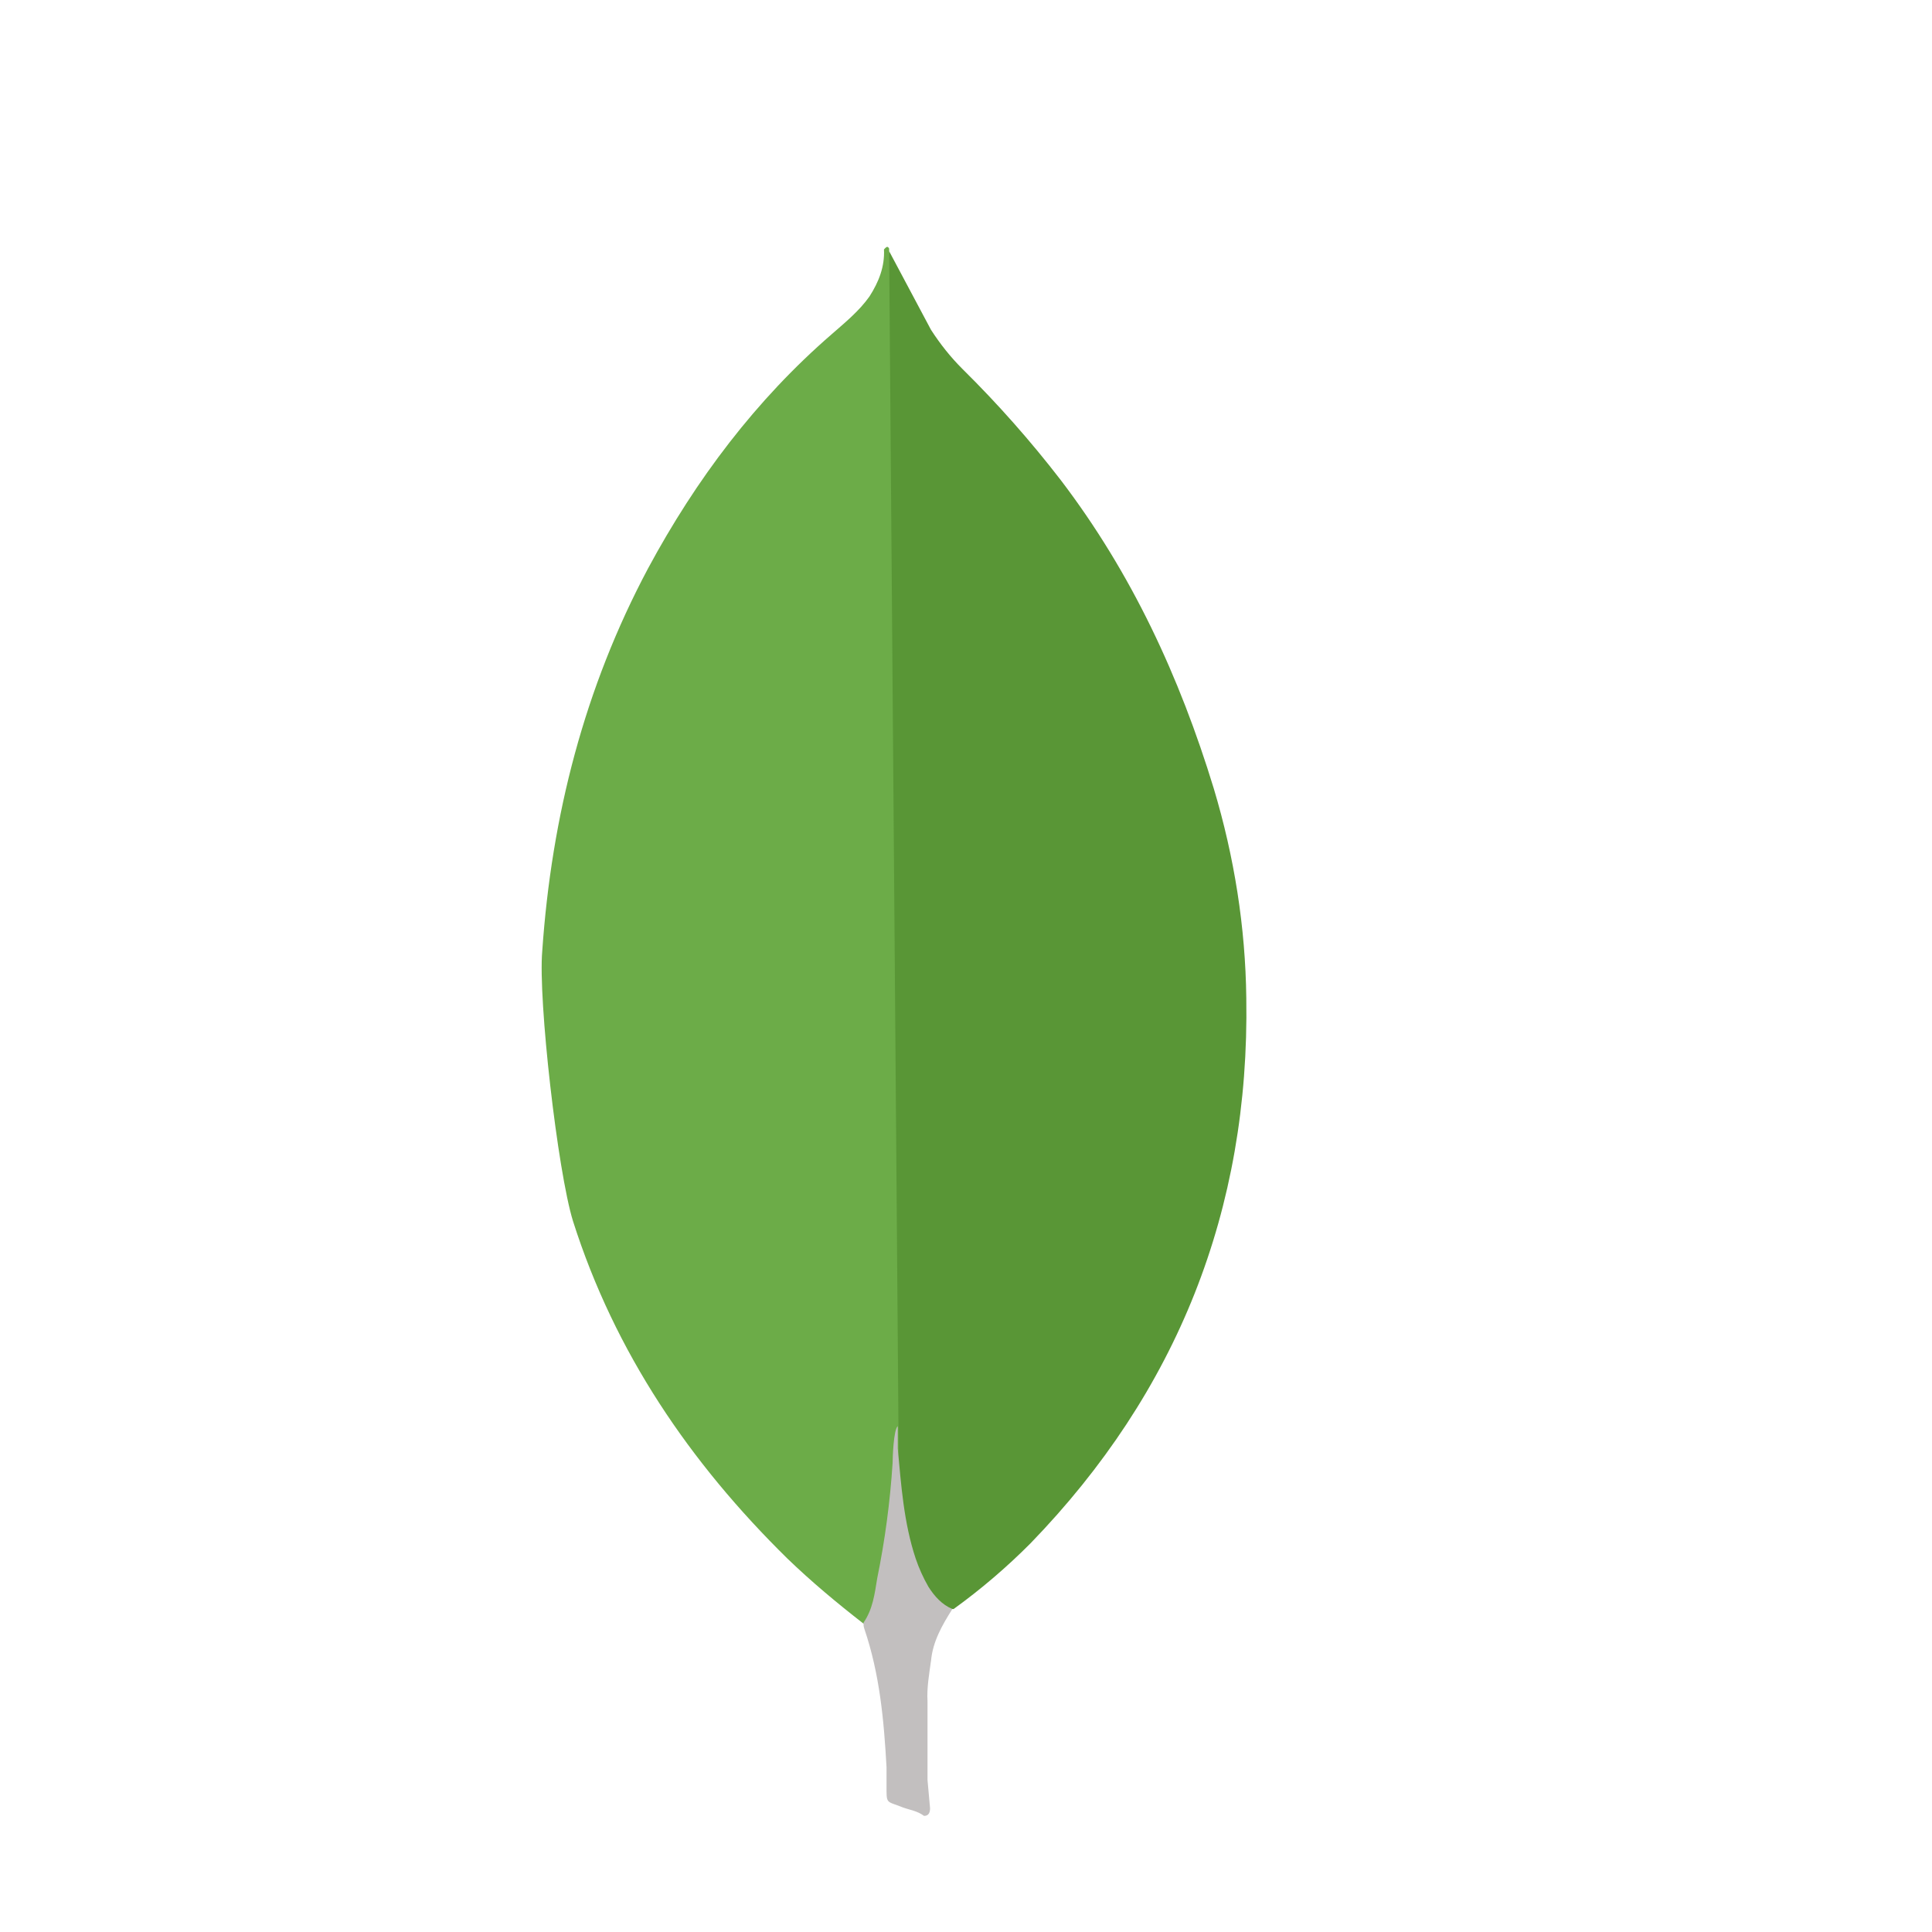
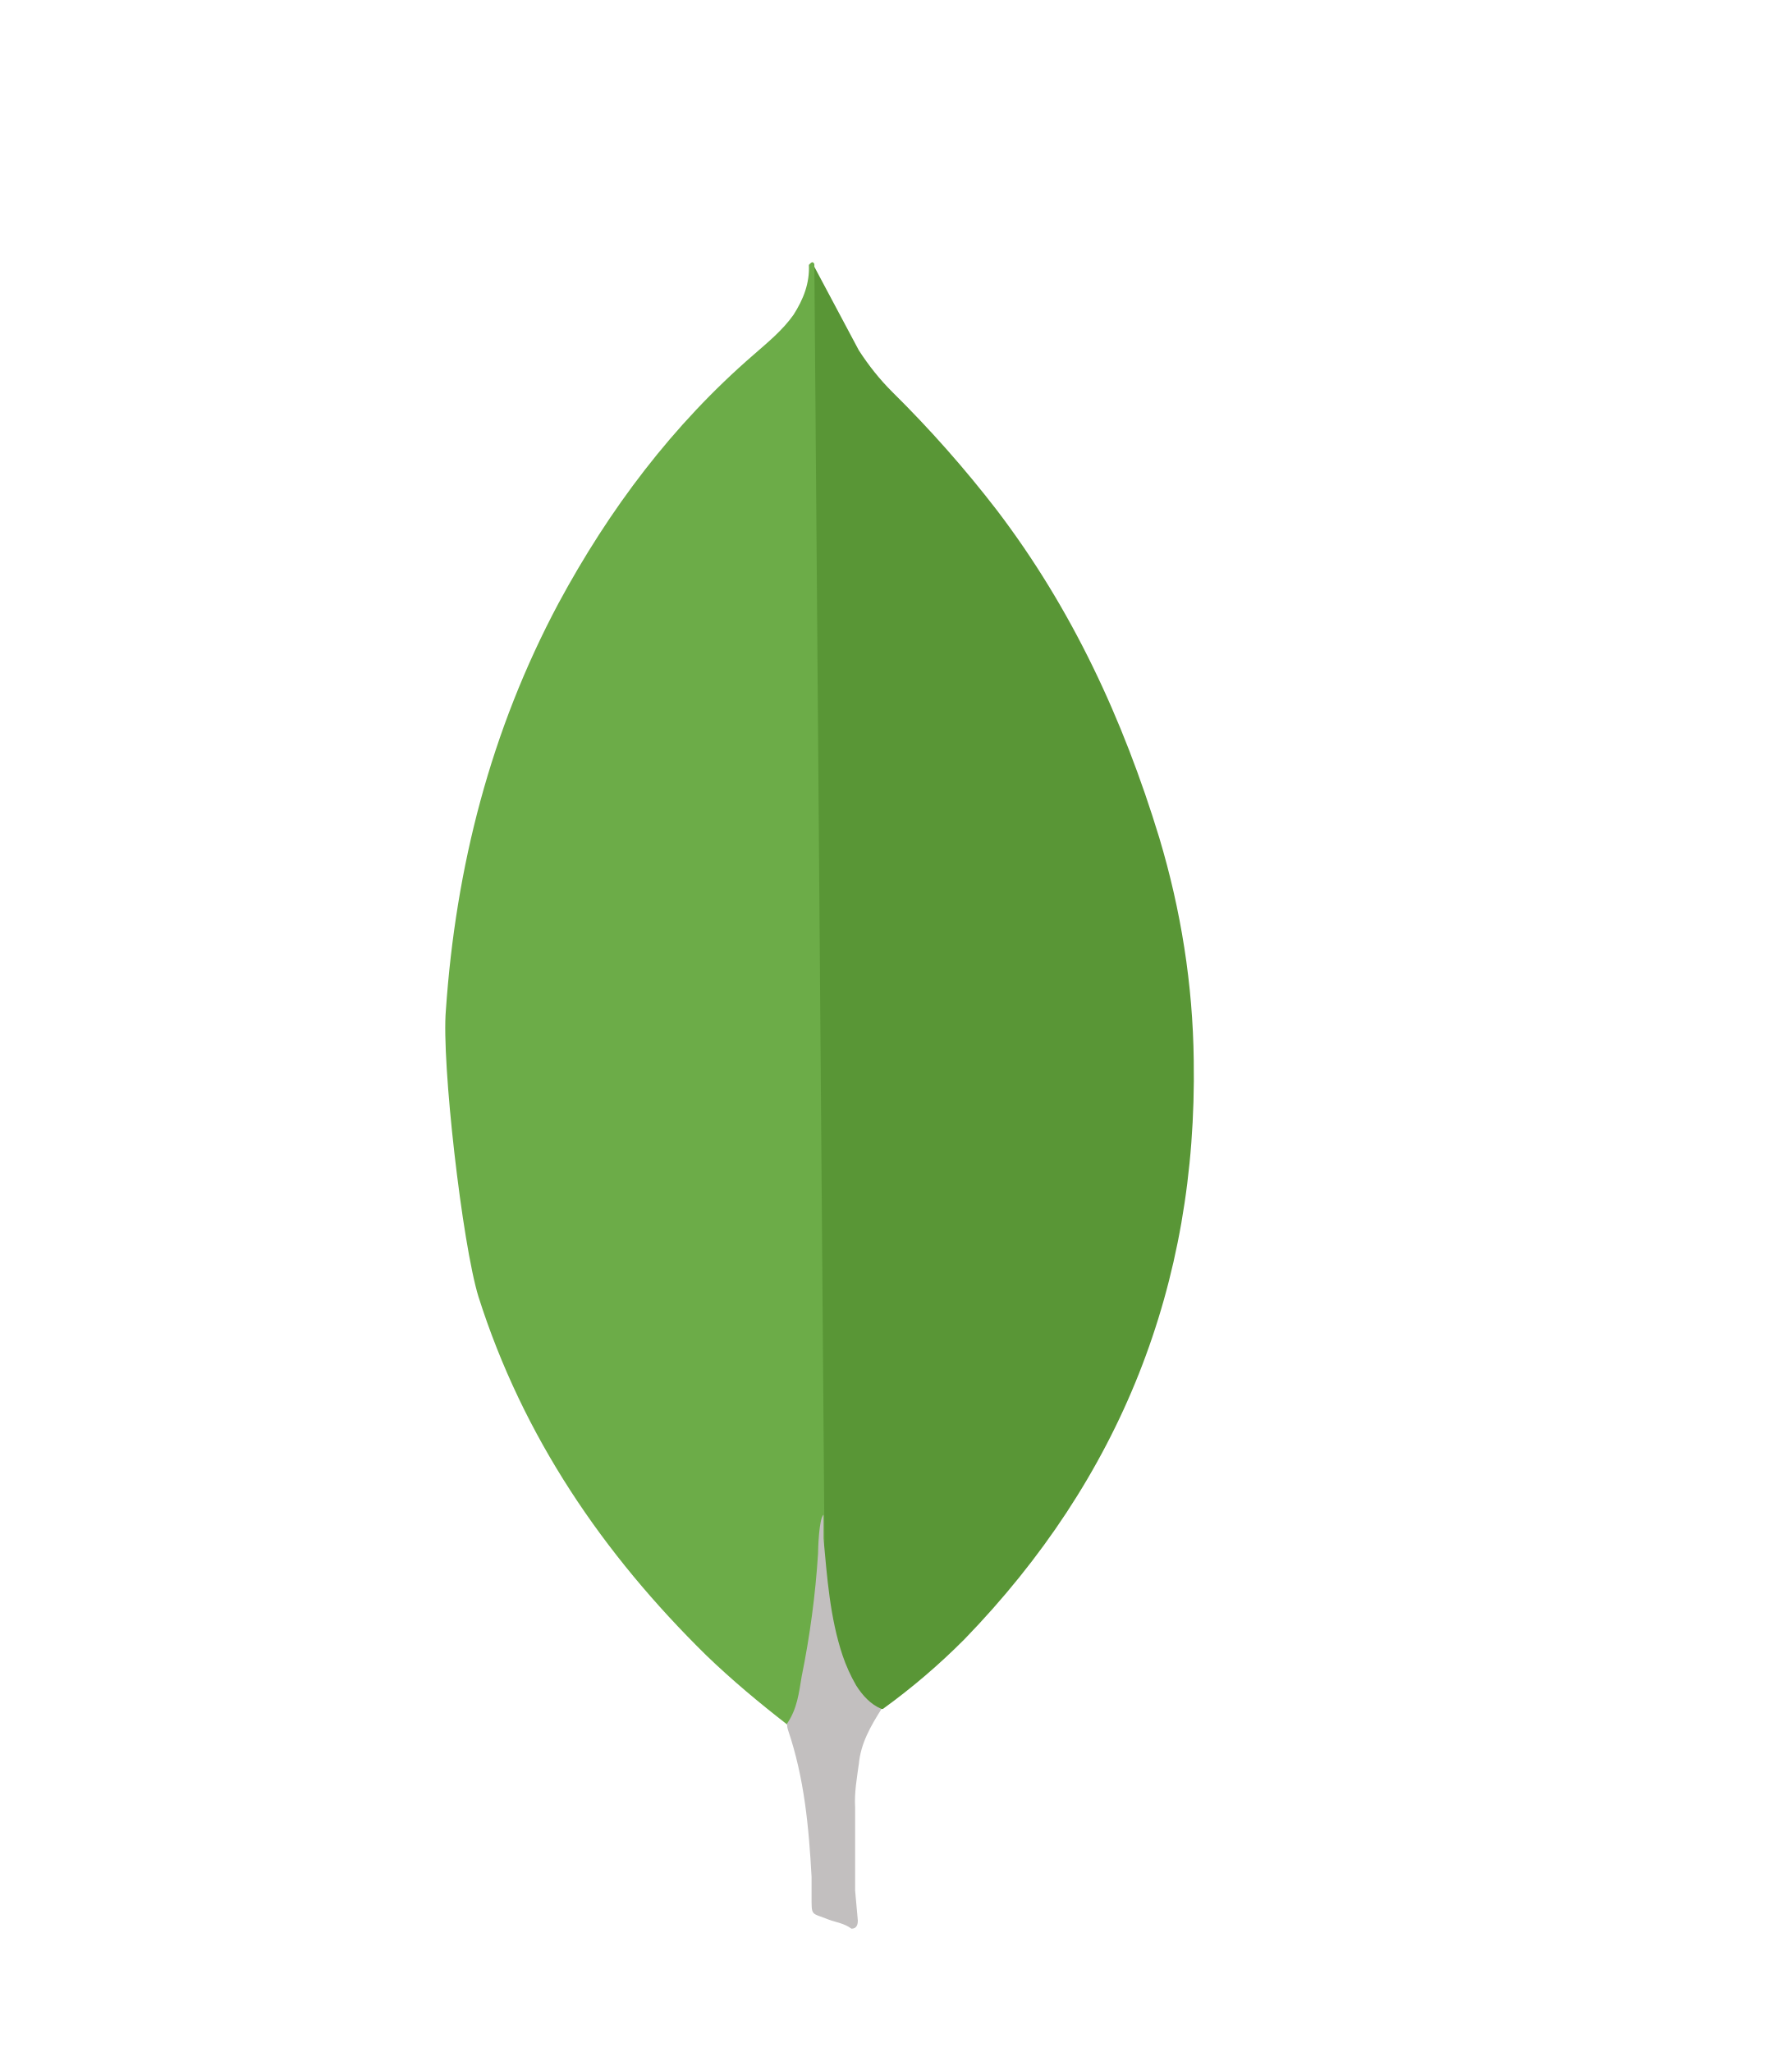
- <svg xmlns="http://www.w3.org/2000/svg" height="2500" viewBox="8.738 -5.036 17.46 39.406" width="2500">
+ <svg xmlns="http://www.w3.org/2000/svg" height="2500" width="2183" viewBox="8.738 -5.036 17.46 39.406">
  <path d="m15.9.087.854 1.604c.192.296.4.558.645.802a22.406 22.406 0 0 1 2.004 2.266c1.447 1.9 2.423 4.01 3.12 6.292.418 1.394.645 2.824.662 4.27.07 4.323-1.412 8.035-4.4 11.12a12.7 12.7 0 0 1 -1.57 1.342c-.296 0-.436-.227-.558-.436a3.589 3.589 0 0 1 -.436-1.255c-.105-.523-.174-1.046-.14-1.586v-.244c-.024-.052-.285-24.052-.181-24.175z" fill="#599636" />
  <path d="m15.9.034c-.035-.07-.07-.017-.105.017.017.35-.105.662-.296.96-.21.296-.488.523-.767.767-1.55 1.342-2.77 2.963-3.747 4.776-1.3 2.44-1.97 5.055-2.16 7.808-.087.993.314 4.497.627 5.508.854 2.684 2.388 4.933 4.375 6.885.488.47 1.01.906 1.55 1.325.157 0 .174-.14.21-.244a4.78 4.78 0 0 0 .157-.68l.35-2.614z" fill="#6cac48" />
  <path d="m16.754 28.845c.035-.4.227-.732.436-1.063-.21-.087-.366-.26-.488-.453a3.235 3.235 0 0 1 -.26-.575c-.244-.732-.296-1.5-.366-2.248v-.453c-.087.07-.105.662-.105.75a17.37 17.37 0 0 1 -.314 2.353c-.052.314-.087.627-.28.906 0 .035 0 .07.017.122.314.924.4 1.865.453 2.824v.35c0 .418-.017.33.33.47.14.052.296.07.436.174.105 0 .122-.087.122-.157l-.052-.575v-1.604c-.017-.28.035-.558.07-.82z" fill="#c2bfbf" />
</svg>
